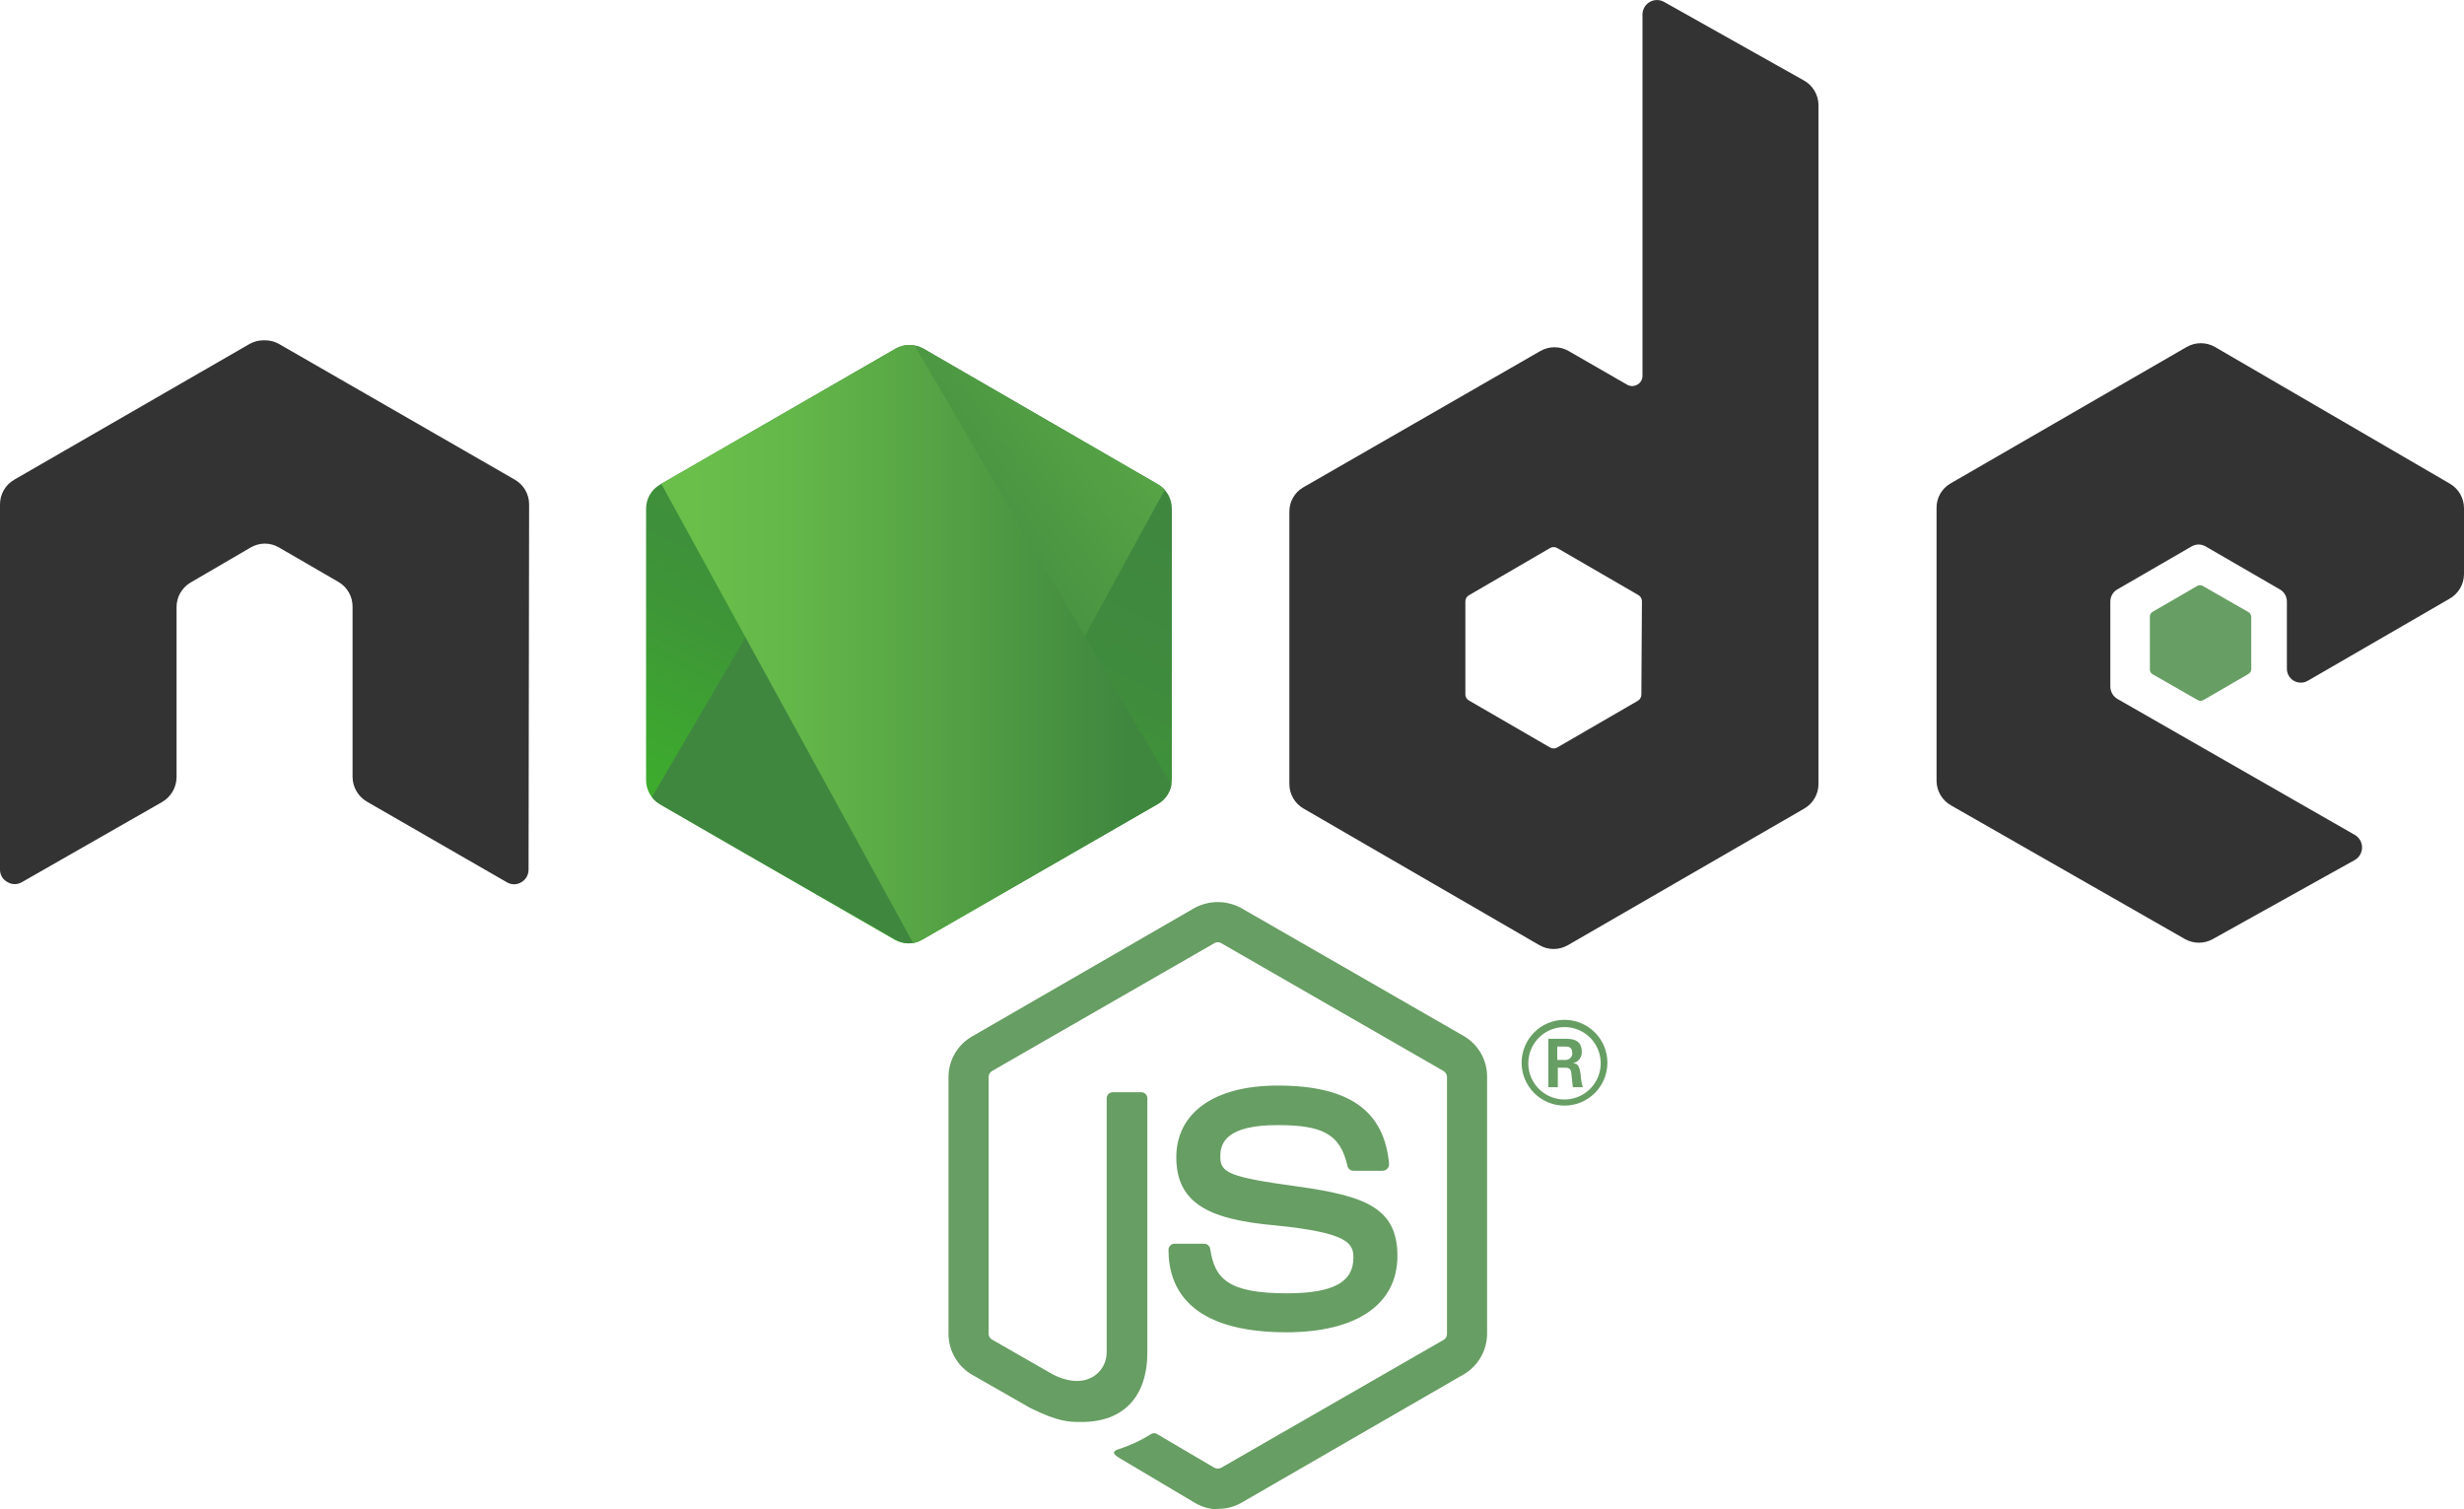
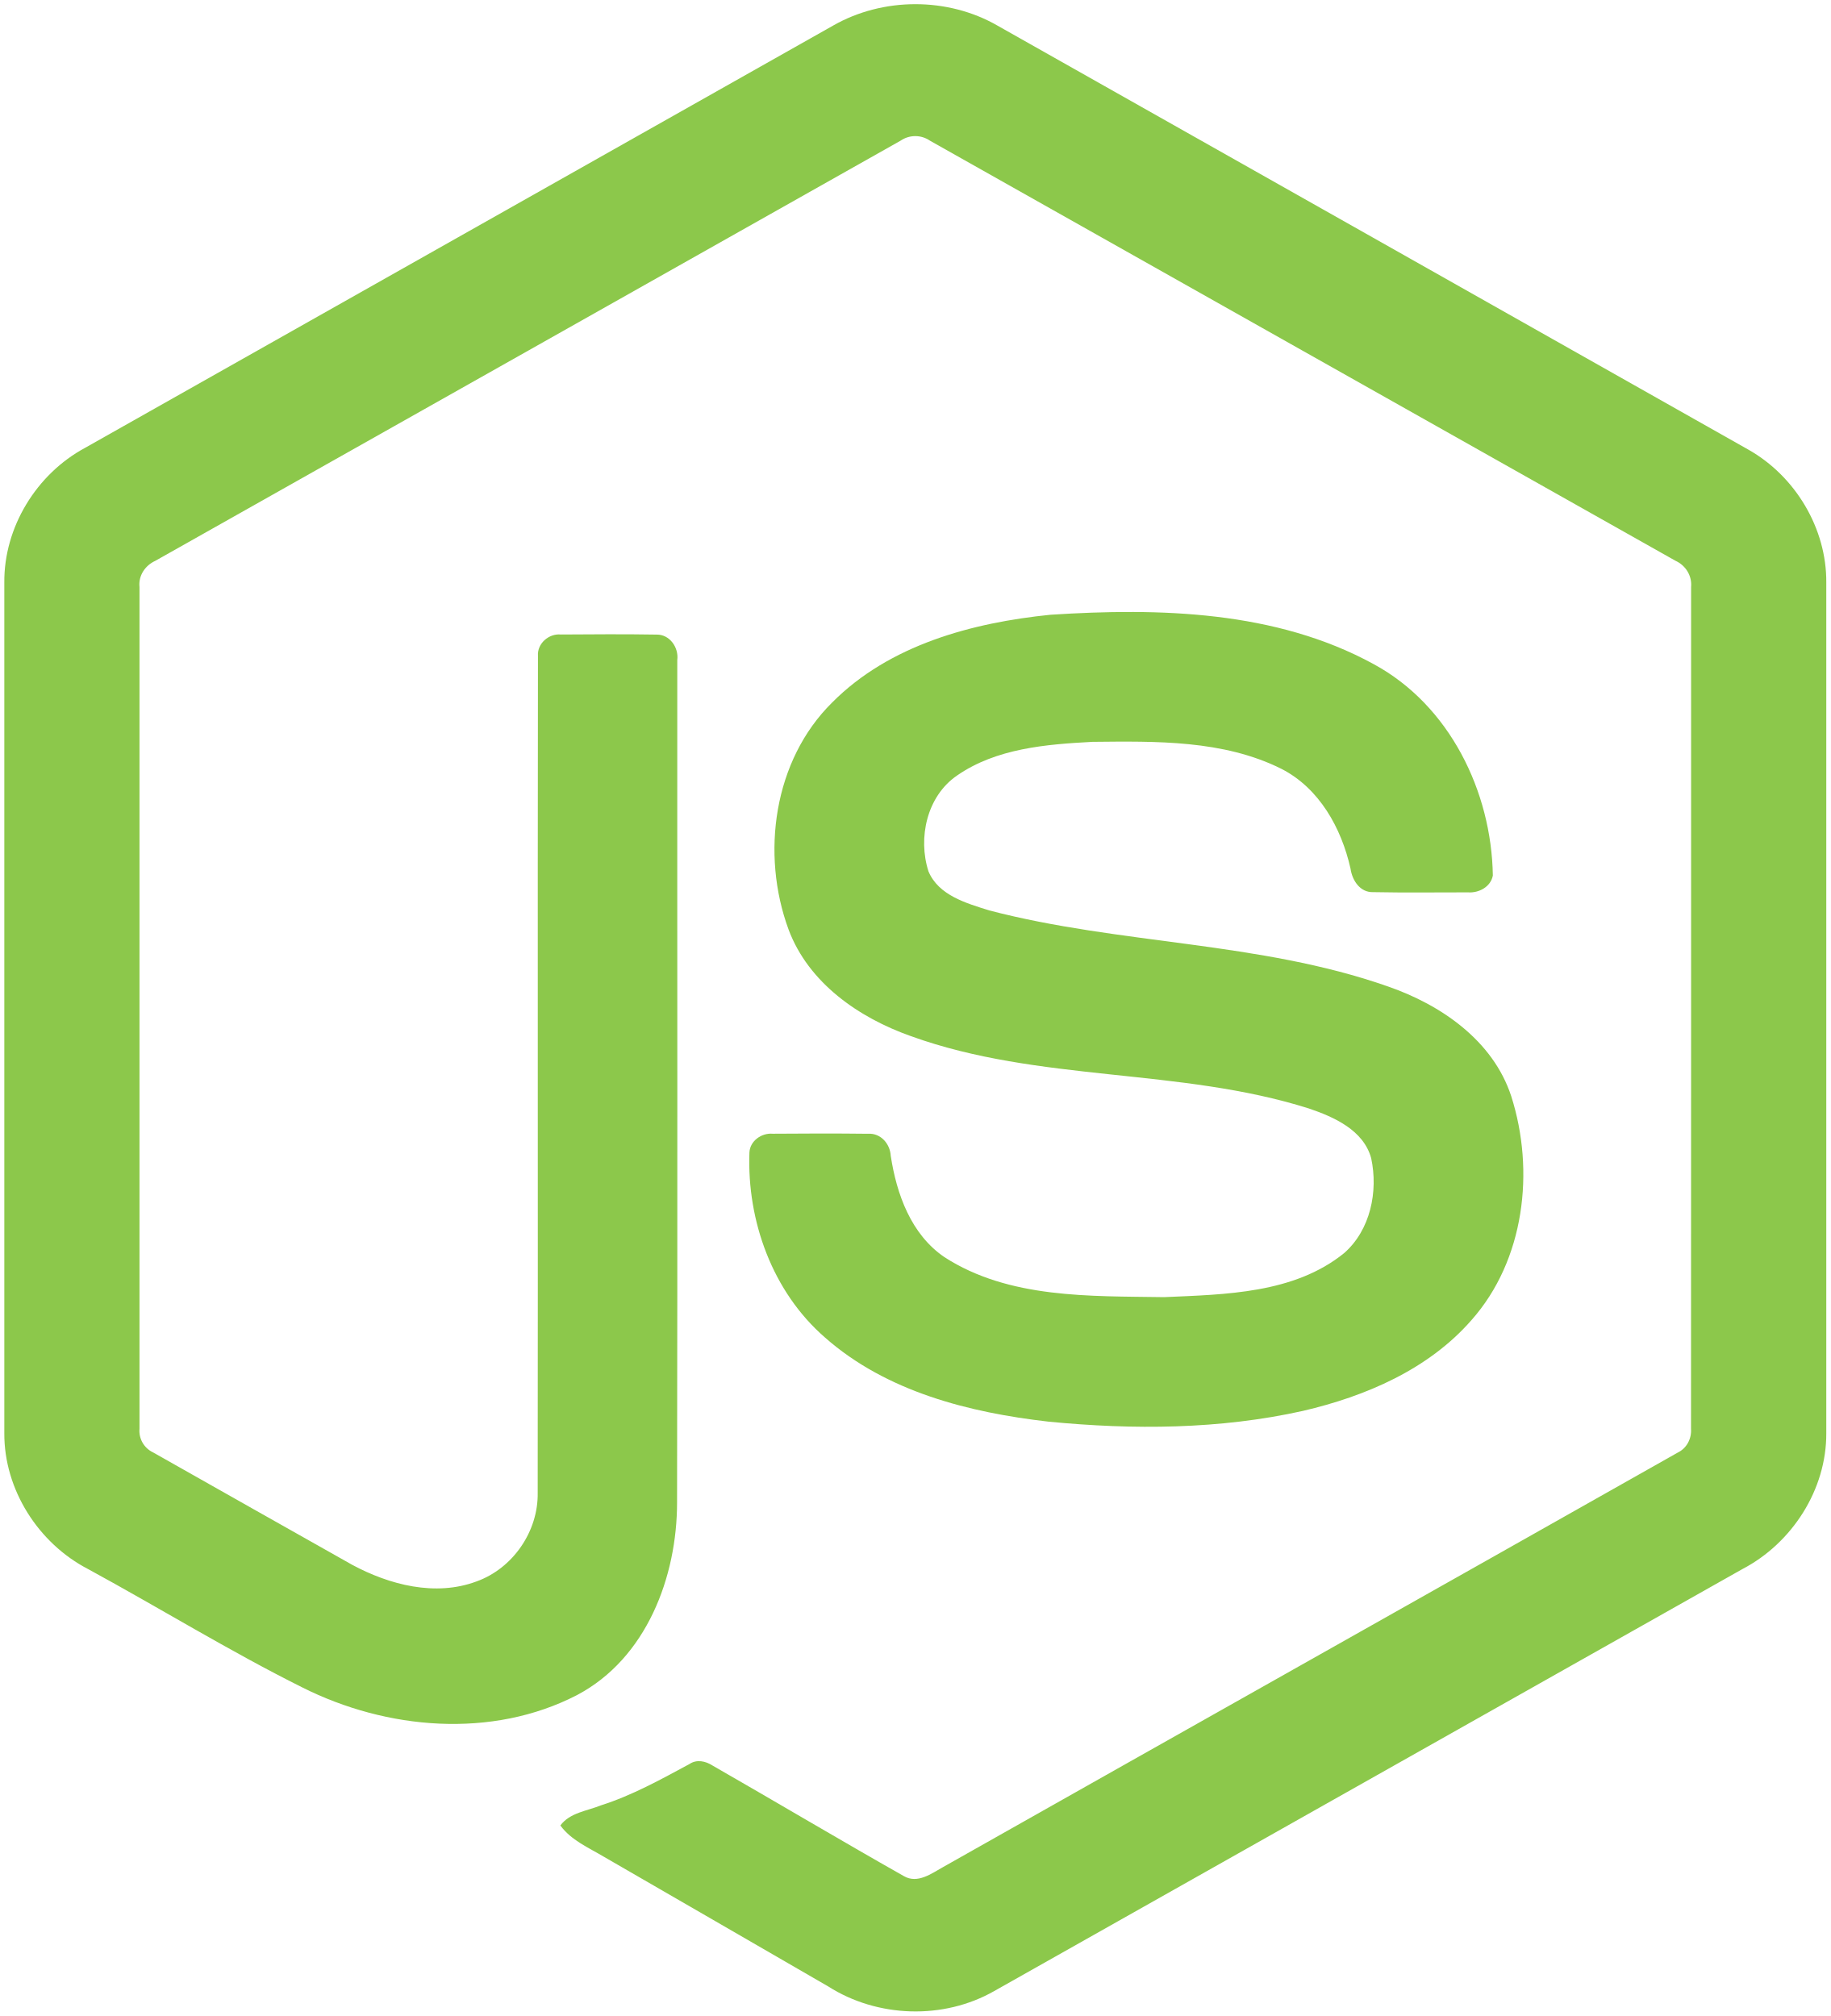
- <svg xmlns="http://www.w3.org/2000/svg" xmlns:xlink="http://www.w3.org/1999/xlink" viewBox="0 0 442.4 270.9">
-   <defs>
-     <linearGradient id="b" x1="180.7" y1="80.7" x2="142.6" y2="158.4" gradientUnits="userSpaceOnUse">
-       <stop offset="0" stop-color="#3f873f" />
-       <stop offset=".3" stop-color="#3f8b3d" />
-       <stop offset=".6" stop-color="#3e9637" />
-       <stop offset=".9" stop-color="#3da92e" />
-       <stop offset="1" stop-color="#3dae2b" />
-     </linearGradient>
-     <linearGradient id="d" x1="157.2" y1="121.3" x2="264" y2="42.4" gradientUnits="userSpaceOnUse">
-       <stop offset=".1" stop-color="#3f873f" />
-       <stop offset=".4" stop-color="#529f44" />
-       <stop offset=".7" stop-color="#63b649" />
-       <stop offset=".9" stop-color="#6abf4b" />
-     </linearGradient>
-     <linearGradient id="a" x1="114.6" y1="53.8" x2="212" y2="53.8" gradientUnits="userSpaceOnUse">
-       <stop offset=".1" stop-color="#6abf4b" />
-       <stop offset=".3" stop-color="#63b649" />
-       <stop offset=".6" stop-color="#529f44" />
-       <stop offset=".9" stop-color="#3f873f" />
-     </linearGradient>
-     <linearGradient id="e" x1="114.9" y1="115.7" x2="212.3" y2="115.7" xlink:href="#a" />
-     <linearGradient id="f" x1="114.6" y1="143.4" x2="212" y2="143.4" xlink:href="#a" />
-     <linearGradient id="g" x1="114.9" y1="156" x2="212.3" y2="156" xlink:href="#a" />
-     <linearGradient id="h" x1="226.5" y1="78.4" x2="166.4" y2="201" xlink:href="#b" />
-     <clipPath id="c" transform="translate(-.3)">
-       <path d="M166.1 62.6a5 5 0 00-5 0L118.8 87a5 5 0 00-2.5 4.4V140a5 5 0 002.5 4.4l42.1 24.3a5 5 0 005 0l42.2-24.3a5 5 0 002.6-4.4V91.3a5 5 0 00-2.6-4.4z" fill="url(#b)" clip-rule="evenodd" />
-     </clipPath>
-   </defs>
-   <path d="M218.7 271a8.4 8.4 0 01-4.2-1.2l-13.3-7.9c-2-1.1-1-1.5-.4-1.7a26.3 26.3 0 006-2.8 1 1 0 011 .1l10.2 6a1.3 1.3 0 001.3 0l40-23a1.3 1.3 0 00.5-1v-46.2a1.3 1.3 0 00-.6-1l-40-23a1.2 1.2 0 00-1.1 0l-40 23a1.3 1.3 0 00-.6 1v46.1a1.2 1.2 0 00.6 1.1l11 6.3c6 3 9.6-.5 9.6-4v-45.5a1.1 1.1 0 011.1-1.2h5a1.1 1.1 0 011.2 1.2v45.5c0 8-4.3 12.5-11.8 12.5-2.3 0-4.1 0-9.2-2.5l-10.5-6a8.5 8.5 0 01-4.2-7.3v-46.1a8.4 8.4 0 014.2-7.3l40-23.1a8.8 8.8 0 018.3 0l40 23a8.4 8.4 0 014.2 7.4v46a8.5 8.5 0 01-4.1 7.3l-40 23.1a8.4 8.4 0 01-4.2 1.1z" fill="#679e63" />
-   <path d="M231 239.2c-17.5 0-21.2-8-21.2-14.8a1.1 1.1 0 011.2-1.1h5.2a1.1 1.1 0 011.1 1c.8 5.2 3.1 7.9 13.7 7.9 8.4 0 12-2 12-6.4 0-2.6-1-4.5-14.1-5.8-11-1-17.7-3.5-17.7-12.2 0-8 6.8-12.9 18.2-12.9 12.8 0 19.1 4.5 20 14a1.1 1.1 0 01-.4 1 1.2 1.2 0 01-.8.3H243a1.1 1.1 0 01-1.1-1c-1.3-5.5-4.3-7.2-12.5-7.2-9.2 0-10.3 3.2-10.3 5.6 0 2.9 1.3 3.7 13.7 5.4s18.1 3.9 18.1 12.5-7.2 13.7-20 13.7zm57.6-48.4a7.7 7.7 0 11-7.7-7.7 7.7 7.7 0 017.7 7.7zm-14.2 0a6.5 6.5 0 106.5-6.4 6.5 6.5 0 00-6.5 6.4zm3.6-4.3h3c1 0 3 0 3 2.3a2 2 0 01-1.6 2.1c1.1 0 1.2.9 1.4 2a8.5 8.5 0 00.4 2.3h-1.8l-.3-2.7c-.1-.5-.3-.8-1-.8h-1.4v3.5H278zm1.6 3.8h1.4a1.2 1.2 0 001.3-1.2c0-1.2-.8-1.2-1.3-1.2h-1.4z" fill="#679e63" />
-   <path d="M95 90.5a5.1 5.1 0 00-2.6-4.4L50 61.7a5.1 5.1 0 00-2.3-.6h-.5a5.2 5.2 0 00-2.3.6L2.6 86.1A5.1 5.1 0 000 90.6v65.6a2.5 2.5 0 001.4 2.2 2.5 2.5 0 002.5 0L29.1 144a5.2 5.2 0 002.6-4.5V109a5.1 5.1 0 012.5-4.4L45 98.3a5.1 5.1 0 012.5-.7 5 5 0 012.6.7l10.7 6.2a5.1 5.1 0 012.5 4.4v30.6A5.2 5.2 0 0066 144l25 14.4a2.5 2.5 0 002.6 0 2.6 2.6 0 001.3-2.2zM298.7.3a2.6 2.6 0 00-3.8 2.3v65a1.8 1.8 0 01-1 1.5 1.8 1.8 0 01-1.7 0L281.6 63a5.1 5.1 0 00-5 0L234 87.5a5 5 0 00-2.5 4.4v48.9a5.1 5.1 0 002.6 4.4l42.3 24.5a5.1 5.1 0 005.1 0l42.4-24.5a5.1 5.1 0 002.6-4.4v-122a5.1 5.1 0 00-2.7-4.4zm-4 124.4a1.3 1.3 0 01-.6 1.1l-14.5 8.4a1.3 1.3 0 01-1.3 0l-14.5-8.4a1.3 1.3 0 01-.7-1v-16.9a1.3 1.3 0 01.6-1l14.6-8.5a1.3 1.3 0 011.3 0l14.5 8.4a1.3 1.3 0 01.7 1.1zm145.1-17.2a5.1 5.1 0 002.6-4.4V91.2a5.1 5.1 0 00-2.6-4.4l-42.1-24.5a5.1 5.1 0 00-5.1 0l-42.4 24.5a5 5 0 00-2.5 4.4v49a5.1 5.1 0 002.6 4.4l42 24a5.1 5.1 0 005 0l25.5-14.2a2.6 2.6 0 000-4.5l-42.6-24.4a2.6 2.6 0 01-1.3-2.2V108a2.5 2.5 0 011.3-2.2l13.3-7.7a2.5 2.5 0 012.5 0l13.3 7.7a2.5 2.5 0 011.3 2.2v12a2.5 2.5 0 003.8 2.2z" fill="#333" fill-rule="evenodd" />
-   <path d="M394.5 105.2a1 1 0 011 0l8.2 4.7a1 1 0 01.5.8v9.4a1 1 0 01-.5.9l-8.1 4.7a1 1 0 01-1 0l-8.2-4.7a1 1 0 01-.4-.9v-9.4a1 1 0 01.4-.8z" fill="#679e63" fill-rule="evenodd" />
-   <path d="M166.1 62.6a5 5 0 00-5 0L118.8 87a5 5 0 00-2.5 4.4V140a5 5 0 002.5 4.4l42.1 24.3a5 5 0 005 0l42.2-24.3a5 5 0 002.6-4.4V91.3a5 5 0 00-2.6-4.4z" transform="translate(-.3)" fill-rule="evenodd" fill="url(#b)" />
-   <g clip-path="url(#c)">
-     <path d="M160.6 62.6l-42.2 24.3a5.3 5.3 0 00-2.7 4.4V140a4.9 4.9 0 001.3 3.2l47.4-81.1a5.2 5.2 0 00-3.8.5zm4.1 106.6a5 5 0 001.2-.5l42.1-24.3a5.2 5.2 0 002.7-4.4V91.3a5 5 0 00-1.5-3.5z" fill="none" />
-     <path d="M208.3 87l-42.2-24.4a5 5 0 00-1.3-.5l-47.5 81.1a6 6 0 001.4 1.2l42.4 24.3a5.2 5.2 0 003.9.5l44.5-81.4a6 6 0 00-1.2-.9z" transform="translate(-.3)" fill="url(#d)" />
-     <path d="M210.7 140V91.3A5.2 5.2 0 00208 87l-42.2-24.3a5 5 0 00-1.6-.6l46.3 79.1a4.5 4.5 0 00.2-1.1zm-92.3-53.1a5.3 5.3 0 00-2.7 4.4V140a5.3 5.3 0 002.7 4.4l42.3 24.3a5.1 5.1 0 003.3.7l-45.3-82.6z" fill="none" />
-     <path fill="url(#a)" d="M159.3 53.6l-.6.4h.8l-.2-.4z" />
-     <path d="M208.3 144.4a5.3 5.3 0 002.5-3.2L164.5 62a5.2 5.2 0 00-3.6.6L119 86.8l45.3 82.6a5.2 5.2 0 001.9-.7z" transform="translate(-.3)" fill="url(#e)" />
-     <path fill="url(#f)" d="M212 143.6l-.3-.5v.7l.3-.2z" />
-     <path d="M208.3 144.4l-42.1 24.3a5.2 5.2 0 01-1.9.7l.8 1.5 46.9-27.1v-.7l-1.2-2a5.3 5.3 0 01-2.5 3.3z" transform="translate(-.3)" fill="url(#g)" />
-     <path d="M208.3 144.4l-42.1 24.3a5.2 5.2 0 01-1.9.7l.8 1.5 46.9-27.1v-.7l-1.2-2a5.3 5.3 0 01-2.5 3.3z" transform="translate(-.3)" fill="url(#h)" />
+ <svg xmlns="http://www.w3.org/2000/svg" width="2270" height="2500" viewBox="0 0 256 282" preserveAspectRatio="xMinYMin meet">
+   <g fill="#8CC84B">
+     <path d="M116.504 3.58c6.962-3.985 16.03-4.003 22.986 0 34.995 19.774 70.001 39.517 104.99 59.303 6.581 3.707 10.983 11.031 10.916 18.614v118.968c.049 7.897-4.788 15.396-11.731 19.019-34.88 19.665-69.742 39.354-104.616 59.019-7.106 4.063-16.356 3.75-23.24-.646-10.457-6.062-20.932-12.094-31.39-18.15-2.137-1.274-4.546-2.288-6.055-4.36 1.334-1.798 3.719-2.022 5.657-2.807 4.365-1.388 8.374-3.616 12.384-5.778 1.014-.694 2.252-.428 3.224.193 8.942 5.127 17.805 10.403 26.777 15.481 1.914 1.105 3.852-.362 5.488-1.274 34.228-19.345 68.498-38.617 102.72-57.968 1.268-.61 1.969-1.956 1.866-3.345.024-39.245.006-78.497.012-117.742.145-1.576-.767-3.025-2.192-3.67-34.759-19.575-69.5-39.18-104.253-58.76a3.621 3.621 0 0 0-4.094-.006C91.2 39.257 56.465 58.88 21.712 78.454c-1.42.646-2.373 2.071-2.204 3.653.006 39.245 0 78.497 0 117.748a3.329 3.329 0 0 0 1.89 3.303c9.274 5.259 18.56 10.481 27.84 15.722 5.228 2.814 11.647 4.486 17.407 2.33 5.083-1.823 8.646-7.01 8.549-12.407.048-39.016-.024-78.038.036-117.048-.127-1.732 1.516-3.163 3.2-3 4.456-.03 8.918-.06 13.374.012 1.86-.042 3.14 1.823 2.91 3.568-.018 39.263.048 78.527-.03 117.79.012 10.464-4.287 21.85-13.966 26.97-11.924 6.177-26.662 4.867-38.442-1.056-10.198-5.09-19.93-11.097-29.947-16.55C5.368 215.886.555 208.357.604 200.466V81.497c-.073-7.74 4.504-15.197 11.29-18.85C46.768 42.966 81.636 23.27 116.504 3.58z" />
+     <path d="M146.928 85.99c15.21-.979 31.493-.58 45.18 6.913 10.597 5.742 16.472 17.793 16.659 29.566-.296 1.588-1.956 2.464-3.472 2.355-4.413-.006-8.827.06-13.24-.03-1.872.072-2.96-1.654-3.195-3.309-1.268-5.633-4.34-11.212-9.642-13.929-8.139-4.075-17.576-3.87-26.451-3.785-6.479.344-13.446.905-18.935 4.715-4.214 2.886-5.494 8.712-3.99 13.404 1.418 3.369 5.307 4.456 8.489 5.458 18.33 4.794 37.754 4.317 55.734 10.626 7.444 2.572 14.726 7.572 17.274 15.366 3.333 10.446 1.872 22.932-5.56 31.318-6.027 6.901-14.805 10.657-23.56 12.697-11.647 2.597-23.734 2.663-35.562 1.51-11.122-1.268-22.696-4.19-31.282-11.768-7.342-6.375-10.928-16.308-10.572-25.895.085-1.619 1.697-2.748 3.248-2.615 4.444-.036 8.888-.048 13.332.006 1.775-.127 3.091 1.407 3.182 3.08.82 5.367 2.837 11 7.517 14.182 9.032 5.827 20.365 5.428 30.707 5.591 8.568-.38 18.186-.495 25.178-6.158 3.689-3.23 4.782-8.634 3.785-13.283-1.08-3.925-5.186-5.754-8.712-6.95-18.095-5.724-37.736-3.647-55.656-10.12-7.275-2.571-14.31-7.432-17.105-14.906-3.9-10.578-2.113-23.662 6.098-31.765 8.006-8.06 19.563-11.164 30.551-12.275z" />
  </g>
</svg>
